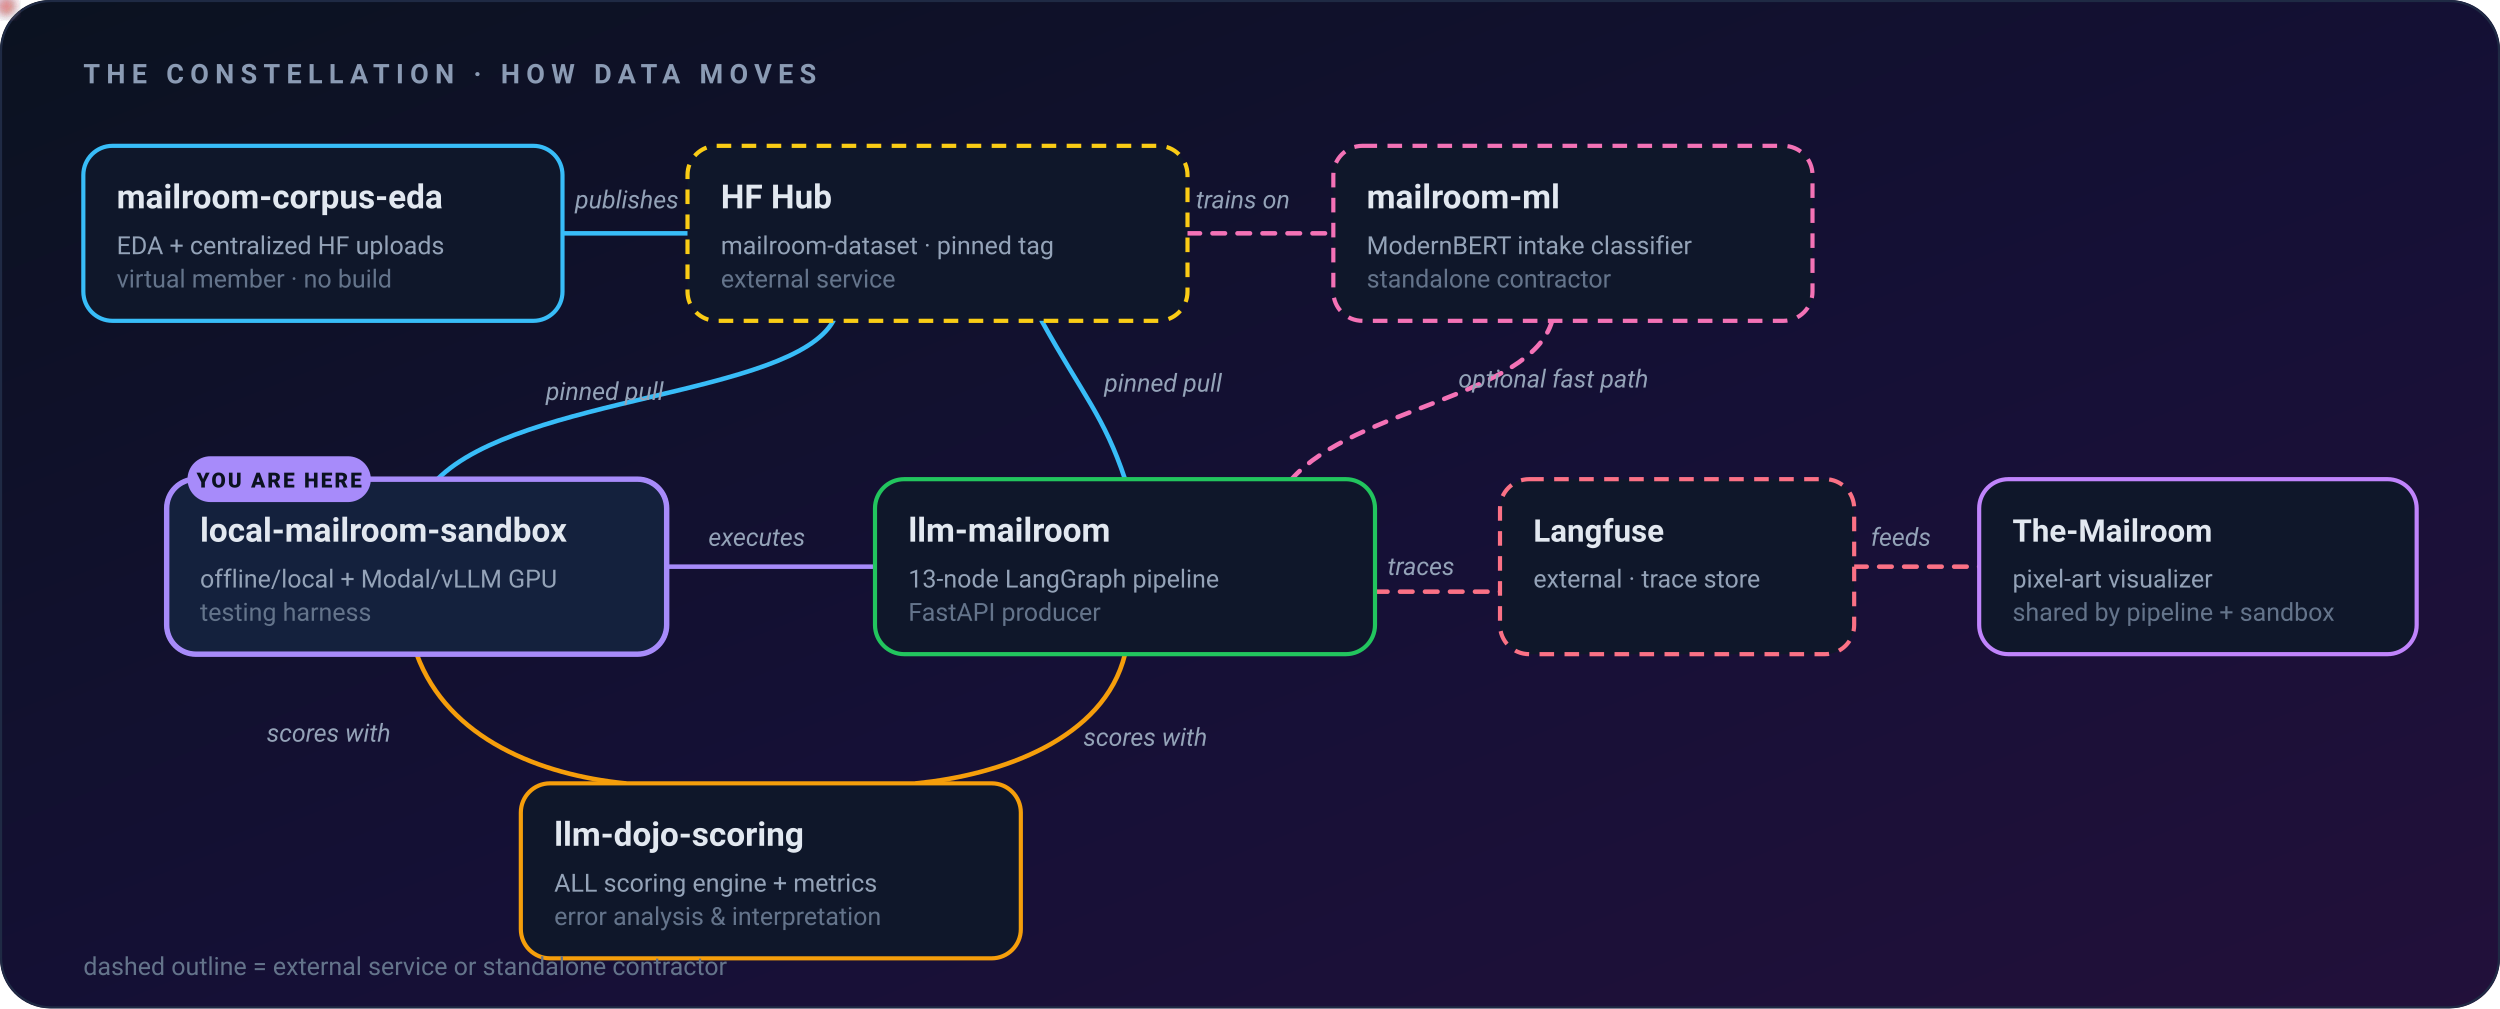
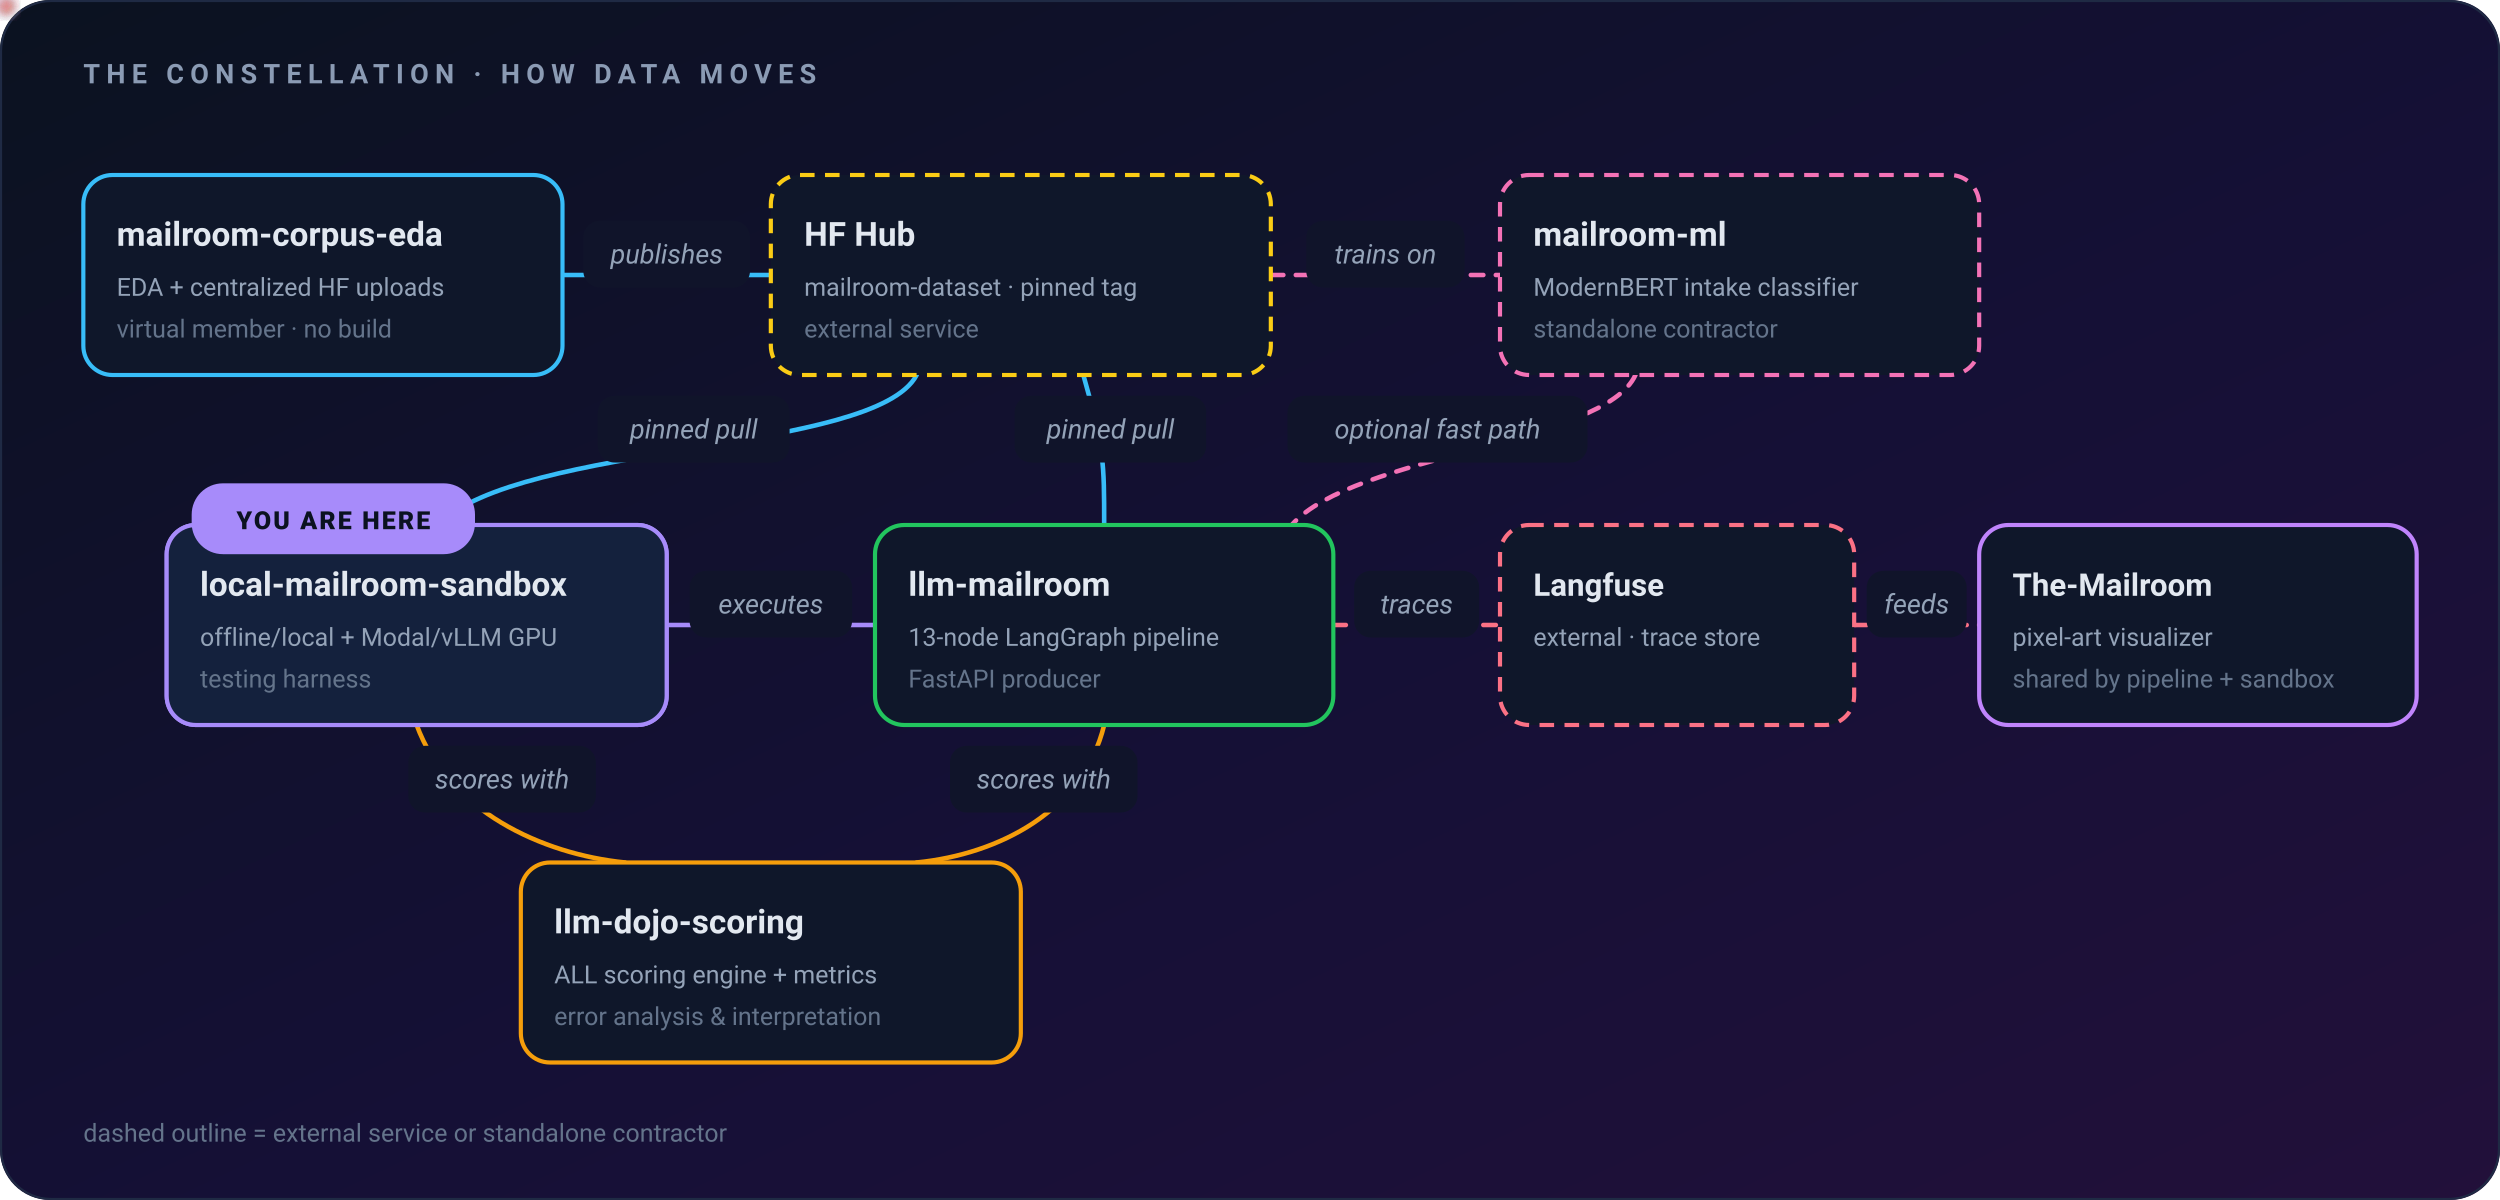
- <svg xmlns="http://www.w3.org/2000/svg" viewBox="0 0 1200 484" width="1200" height="484" role="img" aria-labelledby="t d" font-family="ui-sans-serif,-apple-system,'Segoe UI',Roboto,Helvetica,Arial,sans-serif">
+ <svg xmlns="http://www.w3.org/2000/svg" viewBox="0 0 1200 576" width="1200" height="576" role="img" aria-labelledby="t d" font-family="ui-sans-serif,-apple-system,'Segoe UI',Roboto,Helvetica,Arial,sans-serif">
  <defs>
    <linearGradient id="bg" x1="0" y1="0" x2="1" y2="1">
      <stop offset="0" stop-color="#0b1220" />
      <stop offset=".55" stop-color="#151036" />
      <stop offset="1" stop-color="#22103a" />
    </linearGradient>
    <linearGradient id="ttl" x1="0" y1="0" x2="1" y2="0">
      <stop offset="0" stop-color="#7dd3fc" />
      <stop offset=".5" stop-color="#c4b5fd" />
      <stop offset="1" stop-color="#f9a8d4" />
    </linearGradient>
    <radialGradient id="glow" cx=".5" cy=".5" r=".5">
      <stop offset="0" stop-color="#a78bfa" stop-opacity=".9" />
      <stop offset="1" stop-color="#a78bfa" stop-opacity="0" />
    </radialGradient>
    <filter id="soft" x="-50%" y="-50%" width="200%" height="200%">
      <feGaussianBlur stdDeviation="3" />
    </filter>
    <marker id="arr" viewBox="0 0 10 10" refX="8" refY="5" markerWidth="7" markerHeight="7" orient="auto-start-reverse">
      <path d="M1 1 L9 5 L1 9" fill="none" stroke="#94a3b8" stroke-width="1.6" stroke-linecap="round" stroke-linejoin="round" />
    </marker>
  </defs>
  <style>@media (prefers-reduced-motion: reduce){.motion{display:none}}</style>
-   <rect width="1200" height="484" rx="24" fill="url(#bg)" />
-   <rect x=".5" y=".5" width="1199" height="483" rx="24" fill="none" stroke="#1f2a44" />
+   <rect width="1200" height="576" rx="24" fill="url(#bg)" />
+   <rect x=".5" y=".5" width="1199" height="575" rx="24" fill="none" stroke="#1f2a44" />
  <text x="40" y="40" font-size="13" fill="#8b9bb4" font-weight="700" letter-spacing="3">THE CONSTELLATION · HOW DATA MOVES</text>
  <g fill="none" stroke-width="2.2" stroke-linecap="round">
-     <path id="e1" d="M270 112 H330" stroke="#38bdf8" />
-     <path id="e2" d="M400 154 C380 190 250 190 210 230" stroke="#38bdf8" />
-     <path id="e3" d="M500 154 C520 190 530 200 540 230" stroke="#38bdf8" />
-     <path id="e4" d="M570 112 H640" stroke="#f472b6" stroke-dasharray="6 6" />
-     <path id="e5" d="M745 154 C735 190 650 196 620 230" stroke="#f472b6" stroke-dasharray="6 6" />
-     <path id="e6" d="M320 272 H420" stroke="#a78bfa" />
-     <path id="e7" d="M200 314 C215 355 260 372 300 376" stroke="#f59e0b" />
-     <path id="e8" d="M540 314 C530 355 480 372 440 376" stroke="#f59e0b" />
-     <path id="e9" d="M660 284 H720" stroke="#fb7185" stroke-dasharray="6 6" />
-     <path id="e10" d="M890 272 H950" stroke="#fb7185" stroke-dasharray="6 6" />
+     <path id="e1" d="M270 132 H370" stroke="#38bdf8" />
+     <path id="e2" d="M440 180 C420 218 250 212 210 252" stroke="#38bdf8" />
+     <path id="e3" d="M520 180 C530 215 530 222 530 252" stroke="#38bdf8" />
+     <path id="e4" d="M610 132 H720" stroke="#f472b6" stroke-dasharray="6 6" />
+     <path id="e5" d="M785 180 C770 213 650 218 620 252" stroke="#f472b6" stroke-dasharray="6 6" />
+     <path id="e6" d="M320 300 H420" stroke="#a78bfa" />
+     <path id="e7" d="M200 348 C215 389 260 410 300 414" stroke="#f59e0b" />
+     <path id="e8" d="M530 348 C520 389 480 410 440 414" stroke="#f59e0b" />
+     <path id="e9" d="M640 300 H720" stroke="#fb7185" stroke-dasharray="6 6" />
+     <path id="e10" d="M890 300 H950" stroke="#fb7185" stroke-dasharray="6 6" />
  </g>
-   <g font-size="12" fill="#94a3b8" font-style="italic">
-     <text x="276" y="100">publishes</text>
-     <text x="262" y="192">pinned pull</text>
-     <text x="530" y="188">pinned pull</text>
-     <text x="574" y="100">trains on</text>
-     <text x="700" y="186">optional fast path</text>
-     <text x="340" y="262">executes</text>
-     <text x="128" y="356">scores with</text>
-     <text x="520" y="358">scores with</text>
-     <text x="666" y="276">traces</text>
-     <text x="898" y="262">feeds</text>
-   </g>
-   <g>
+   <g data-particles="">
    <circle class="motion" r="5" fill="#38bdf8" filter="url(#soft)">
      <animateMotion dur="1.3s" begin="0s" repeatCount="indefinite">
        <mpath href="#e1" />
      </animateMotion>
    </circle>
    <circle class="motion" r="5" fill="#38bdf8" filter="url(#soft)">
      <animateMotion dur="1.6s" begin="0.3s" repeatCount="indefinite">
        <mpath href="#e2" />
      </animateMotion>
    </circle>
    <circle class="motion" r="5" fill="#38bdf8" filter="url(#soft)">
      <animateMotion dur="1.8s" begin="0.6s" repeatCount="indefinite">
        <mpath href="#e3" />
      </animateMotion>
    </circle>
    <circle class="motion" r="5" fill="#f472b6" filter="url(#soft)">
      <animateMotion dur="2s" begin="0.9s" repeatCount="indefinite">
        <mpath href="#e4" />
      </animateMotion>
    </circle>
    <circle class="motion" r="5" fill="#f472b6" filter="url(#soft)">
      <animateMotion dur="1.3s" begin="1.2s" repeatCount="indefinite">
        <mpath href="#e5" />
      </animateMotion>
    </circle>
    <circle class="motion" r="5" fill="#a78bfa" filter="url(#soft)">
      <animateMotion dur="1.6s" begin="0s" repeatCount="indefinite">
        <mpath href="#e6" />
      </animateMotion>
    </circle>
    <circle class="motion" r="5" fill="#f59e0b" filter="url(#soft)">
      <animateMotion dur="1.8s" begin="0.3s" repeatCount="indefinite">
        <mpath href="#e7" />
      </animateMotion>
    </circle>
    <circle class="motion" r="5" fill="#f59e0b" filter="url(#soft)">
      <animateMotion dur="2s" begin="0.6s" repeatCount="indefinite">
        <mpath href="#e8" />
      </animateMotion>
    </circle>
    <circle class="motion" r="5" fill="#fb7185" filter="url(#soft)">
      <animateMotion dur="1.3s" begin="0.9s" repeatCount="indefinite">
        <mpath href="#e9" />
      </animateMotion>
    </circle>
    <circle class="motion" r="5" fill="#fb7185" filter="url(#soft)">
      <animateMotion dur="1.6s" begin="1.2s" repeatCount="indefinite">
        <mpath href="#e10" />
      </animateMotion>
    </circle>
  </g>
-   <rect x="40" y="70" width="230" height="84" rx="14" fill="#0f172a" stroke="#38bdf8" stroke-width="2" />
-   <text x="56" y="100" font-size="16" fill="#e2e8f0" font-weight="700">mailroom-corpus-eda</text>
-   <text x="56" y="122" font-size="12" fill="#94a3b8">EDA + centralized HF uploads</text>
-   <text x="56" y="138" font-size="12" fill="#64748b">virtual member · no build</text>
-   <rect x="330" y="70" width="240" height="84" rx="14" fill="#0f172a" stroke="#facc15" stroke-width="2" stroke-dasharray="7 5" />
-   <text x="346" y="100" font-size="16" fill="#e2e8f0" font-weight="700">HF Hub</text>
-   <text x="346" y="122" font-size="12" fill="#94a3b8">mailroom-dataset · pinned tag</text>
-   <text x="346" y="138" font-size="12" fill="#64748b">external service</text>
-   <rect x="640" y="70" width="230" height="84" rx="14" fill="#0f172a" stroke="#f472b6" stroke-width="2" stroke-dasharray="7 5" />
-   <text x="656" y="100" font-size="16" fill="#e2e8f0" font-weight="700">mailroom-ml</text>
-   <text x="656" y="122" font-size="12" fill="#94a3b8">ModernBERT intake classifier</text>
-   <text x="656" y="138" font-size="12" fill="#64748b">standalone contractor</text>
-   <rect x="80" y="230" width="240" height="84" rx="14" fill="#14213d" stroke="#a78bfa" stroke-width="2.6" />
-   <text x="96" y="260" font-size="16" fill="#e2e8f0" font-weight="700">local-mailroom-sandbox</text>
-   <text x="96" y="282" font-size="12" fill="#94a3b8">offline/local + Modal/vLLM GPU</text>
-   <text x="96" y="298" font-size="12" fill="#64748b">testing harness</text>
-   <rect class="motion" x="80" y="230" width="240" height="84" rx="14" fill="none" stroke="#a78bfa" stroke-width="2">
+   <rect class="motion" x="80" y="252" width="240" height="96" rx="14" fill="none" stroke="#a78bfa" stroke-width="2">
    <animate attributeName="stroke-opacity" values=".8;0;.8" dur="2.4s" repeatCount="indefinite" />
    <animate attributeName="stroke-width" values="2;9;2" dur="2.4s" repeatCount="indefinite" />
  </rect>
-   <rect x="90" y="219" width="88" height="22" rx="11" fill="#a78bfa" />
-   <text x="134" y="234" font-size="10" fill="#0b1220" font-weight="800" text-anchor="middle" letter-spacing="1">YOU ARE HERE</text>
-   <rect x="420" y="230" width="240" height="84" rx="14" fill="#0f172a" stroke="#22c55e" stroke-width="2" />
-   <text x="436" y="260" font-size="16" fill="#e2e8f0" font-weight="700">llm-mailroom</text>
-   <text x="436" y="282" font-size="12" fill="#94a3b8">13-node LangGraph pipeline</text>
-   <text x="436" y="298" font-size="12" fill="#64748b">FastAPI producer</text>
-   <rect x="950" y="230" width="210" height="84" rx="14" fill="#0f172a" stroke="#c084fc" stroke-width="2" />
-   <text x="966" y="260" font-size="15" fill="#e2e8f0" font-weight="700">The-Mailroom</text>
-   <text x="966" y="282" font-size="12" fill="#94a3b8">pixel-art visualizer</text>
-   <text x="966" y="298" font-size="12" fill="#64748b">shared by pipeline + sandbox</text>
-   <rect x="720" y="230" width="170" height="84" rx="14" fill="#0f172a" stroke="#fb7185" stroke-width="2" stroke-dasharray="7 5" />
-   <text x="736" y="260" font-size="15" fill="#e2e8f0" font-weight="700">Langfuse</text>
-   <text x="736" y="282" font-size="12" fill="#94a3b8">external · trace store</text>
-   <rect x="250" y="376" width="240" height="84" rx="14" fill="#0f172a" stroke="#f59e0b" stroke-width="2" />
-   <text x="266" y="406" font-size="16" fill="#e2e8f0" font-weight="700">llm-dojo-scoring</text>
-   <text x="266" y="428" font-size="12" fill="#94a3b8">ALL scoring engine + metrics</text>
-   <text x="266" y="444" font-size="12" fill="#64748b">error analysis &amp; interpretation</text>
-   <text x="40" y="468" font-size="12" fill="#64748b">dashed outline = external service or standalone contractor</text>
+   <g data-node="eda">
+     <rect x="40" y="84" width="230" height="96" rx="14" fill="#0f172a" stroke="#38bdf8" stroke-width="2" />
+     <text x="56" y="118" font-size="16" fill="#e2e8f0" font-weight="700">mailroom-corpus-eda</text>
+     <text x="56" y="142" font-size="12" fill="#94a3b8">EDA + centralized HF uploads</text>
+     <text x="56" y="162" font-size="12" fill="#64748b">virtual member · no build</text>
+   </g>
+   <g data-node="hf">
+     <rect x="370" y="84" width="240" height="96" rx="14" fill="#0f172a" stroke="#facc15" stroke-width="2" stroke-dasharray="7 5" />
+     <text x="386" y="118" font-size="16" fill="#e2e8f0" font-weight="700">HF Hub</text>
+     <text x="386" y="142" font-size="12" fill="#94a3b8">mailroom-dataset · pinned tag</text>
+     <text x="386" y="162" font-size="12" fill="#64748b">external service</text>
+   </g>
+   <g data-node="ml">
+     <rect x="720" y="84" width="230" height="96" rx="14" fill="#0f172a" stroke="#f472b6" stroke-width="2" stroke-dasharray="7 5" />
+     <text x="736" y="118" font-size="16" fill="#e2e8f0" font-weight="700">mailroom-ml</text>
+     <text x="736" y="142" font-size="12" fill="#94a3b8">ModernBERT intake classifier</text>
+     <text x="736" y="162" font-size="12" fill="#64748b">standalone contractor</text>
+   </g>
+   <g data-node="sandbox">
+     <rect x="80" y="252" width="240" height="96" rx="14" fill="#14213d" stroke="#a78bfa" stroke-width="2" />
+     <text x="96" y="286" font-size="16" fill="#e2e8f0" font-weight="700">local-mailroom-sandbox</text>
+     <text x="96" y="310" font-size="12" fill="#94a3b8">offline/local + Modal/vLLM GPU</text>
+     <text x="96" y="330" font-size="12" fill="#64748b">testing harness</text>
+   </g>
+   <g data-node="pipeline">
+     <rect x="420" y="252" width="220" height="96" rx="14" fill="#0f172a" stroke="#22c55e" stroke-width="2" />
+     <text x="436" y="286" font-size="16" fill="#e2e8f0" font-weight="700">llm-mailroom</text>
+     <text x="436" y="310" font-size="12" fill="#94a3b8">13-node LangGraph pipeline</text>
+     <text x="436" y="330" font-size="12" fill="#64748b">FastAPI producer</text>
+   </g>
+   <g data-node="langfuse">
+     <rect x="720" y="252" width="170" height="96" rx="14" fill="#0f172a" stroke="#fb7185" stroke-width="2" stroke-dasharray="7 5" />
+     <text x="736" y="286" font-size="15" fill="#e2e8f0" font-weight="700">Langfuse</text>
+     <text x="736" y="310" font-size="12" fill="#94a3b8">external · trace store</text>
+   </g>
+   <g data-node="viz">
+     <rect x="950" y="252" width="210" height="96" rx="14" fill="#0f172a" stroke="#c084fc" stroke-width="2" />
+     <text x="966" y="286" font-size="15" fill="#e2e8f0" font-weight="700">The-Mailroom</text>
+     <text x="966" y="310" font-size="12" fill="#94a3b8">pixel-art visualizer</text>
+     <text x="966" y="330" font-size="12" fill="#64748b">shared by pipeline + sandbox</text>
+   </g>
+   <g data-node="dojo">
+     <rect x="250" y="414" width="240" height="96" rx="14" fill="#0f172a" stroke="#f59e0b" stroke-width="2" />
+     <text x="266" y="448" font-size="16" fill="#e2e8f0" font-weight="700">llm-dojo-scoring</text>
+     <text x="266" y="472" font-size="12" fill="#94a3b8">ALL scoring engine + metrics</text>
+     <text x="266" y="492" font-size="12" fill="#64748b">error analysis &amp; interpretation</text>
+   </g>
+   <g data-edge-label="e1" transform="translate(320 122)">
+     <rect data-callout-box="" x="-40.0" y="-16" width="80" height="32" rx="8" fill="#10142a" />
+     <text x="0" y="4.5" font-size="13" fill="#94a3b8" text-anchor="middle" font-style="italic">publishes</text>
+   </g>
+   <g data-edge-label="e2" transform="translate(333 206)">
+     <rect data-callout-box="" x="-46.0" y="-16" width="92" height="32" rx="8" fill="#10142a" />
+     <text x="0" y="4.5" font-size="13" fill="#94a3b8" text-anchor="middle" font-style="italic">pinned pull</text>
+   </g>
+   <g data-edge-label="e3" transform="translate(533 206)">
+     <rect data-callout-box="" x="-46.0" y="-16" width="92" height="32" rx="8" fill="#10142a" />
+     <text x="0" y="4.5" font-size="13" fill="#94a3b8" text-anchor="middle" font-style="italic">pinned pull</text>
+   </g>
+   <g data-edge-label="e4" transform="translate(665 122)">
+     <rect data-callout-box="" x="-38.0" y="-16" width="76" height="32" rx="8" fill="#10142a" />
+     <text x="0" y="4.5" font-size="13" fill="#94a3b8" text-anchor="middle" font-style="italic">trains on</text>
+   </g>
+   <g data-edge-label="e5" transform="translate(690 206)">
+     <rect data-callout-box="" x="-72.0" y="-16" width="144" height="32" rx="8" fill="#10142a" />
+     <text x="0" y="4.5" font-size="13" fill="#94a3b8" text-anchor="middle" font-style="italic">optional fast path</text>
+   </g>
+   <g data-edge-label="e6" transform="translate(370 290)">
+     <rect data-callout-box="" x="-39.0" y="-16" width="78" height="32" rx="8" fill="#10142a" />
+     <text x="0" y="4.5" font-size="13" fill="#94a3b8" text-anchor="middle" font-style="italic">executes</text>
+   </g>
+   <g data-edge-label="e7" transform="translate(241 374)">
+     <rect data-callout-box="" x="-45.0" y="-16" width="90" height="32" rx="8" fill="#10142a" />
+     <text x="0" y="4.5" font-size="13" fill="#94a3b8" text-anchor="middle" font-style="italic">scores with</text>
+   </g>
+   <g data-edge-label="e8" transform="translate(501 374)">
+     <rect data-callout-box="" x="-45.0" y="-16" width="90" height="32" rx="8" fill="#10142a" />
+     <text x="0" y="4.5" font-size="13" fill="#94a3b8" text-anchor="middle" font-style="italic">scores with</text>
+   </g>
+   <g data-edge-label="e9" transform="translate(680 290)">
+     <rect data-callout-box="" x="-30.0" y="-16" width="60" height="32" rx="8" fill="#10142a" />
+     <text x="0" y="4.5" font-size="13" fill="#94a3b8" text-anchor="middle" font-style="italic">traces</text>
+   </g>
+   <g data-edge-label="e10" transform="translate(920 290)">
+     <rect data-callout-box="" x="-24.0" y="-16" width="48" height="32" rx="8" fill="#10142a" />
+     <text x="0" y="4.5" font-size="13" fill="#94a3b8" text-anchor="middle" font-style="italic">feeds</text>
+   </g>
+   <g data-current-badge="sandbox">
+     <rect x="92" y="232" width="136" height="34" rx="15" fill="#a78bfa" />
+     <text x="160" y="254" font-size="12" fill="#0b1220" font-weight="800" text-anchor="middle" letter-spacing="1">YOU ARE HERE</text>
+   </g>
+   <text x="40" y="548" font-size="12" fill="#64748b" data-legend="">dashed outline = external service or standalone contractor</text>
</svg>
